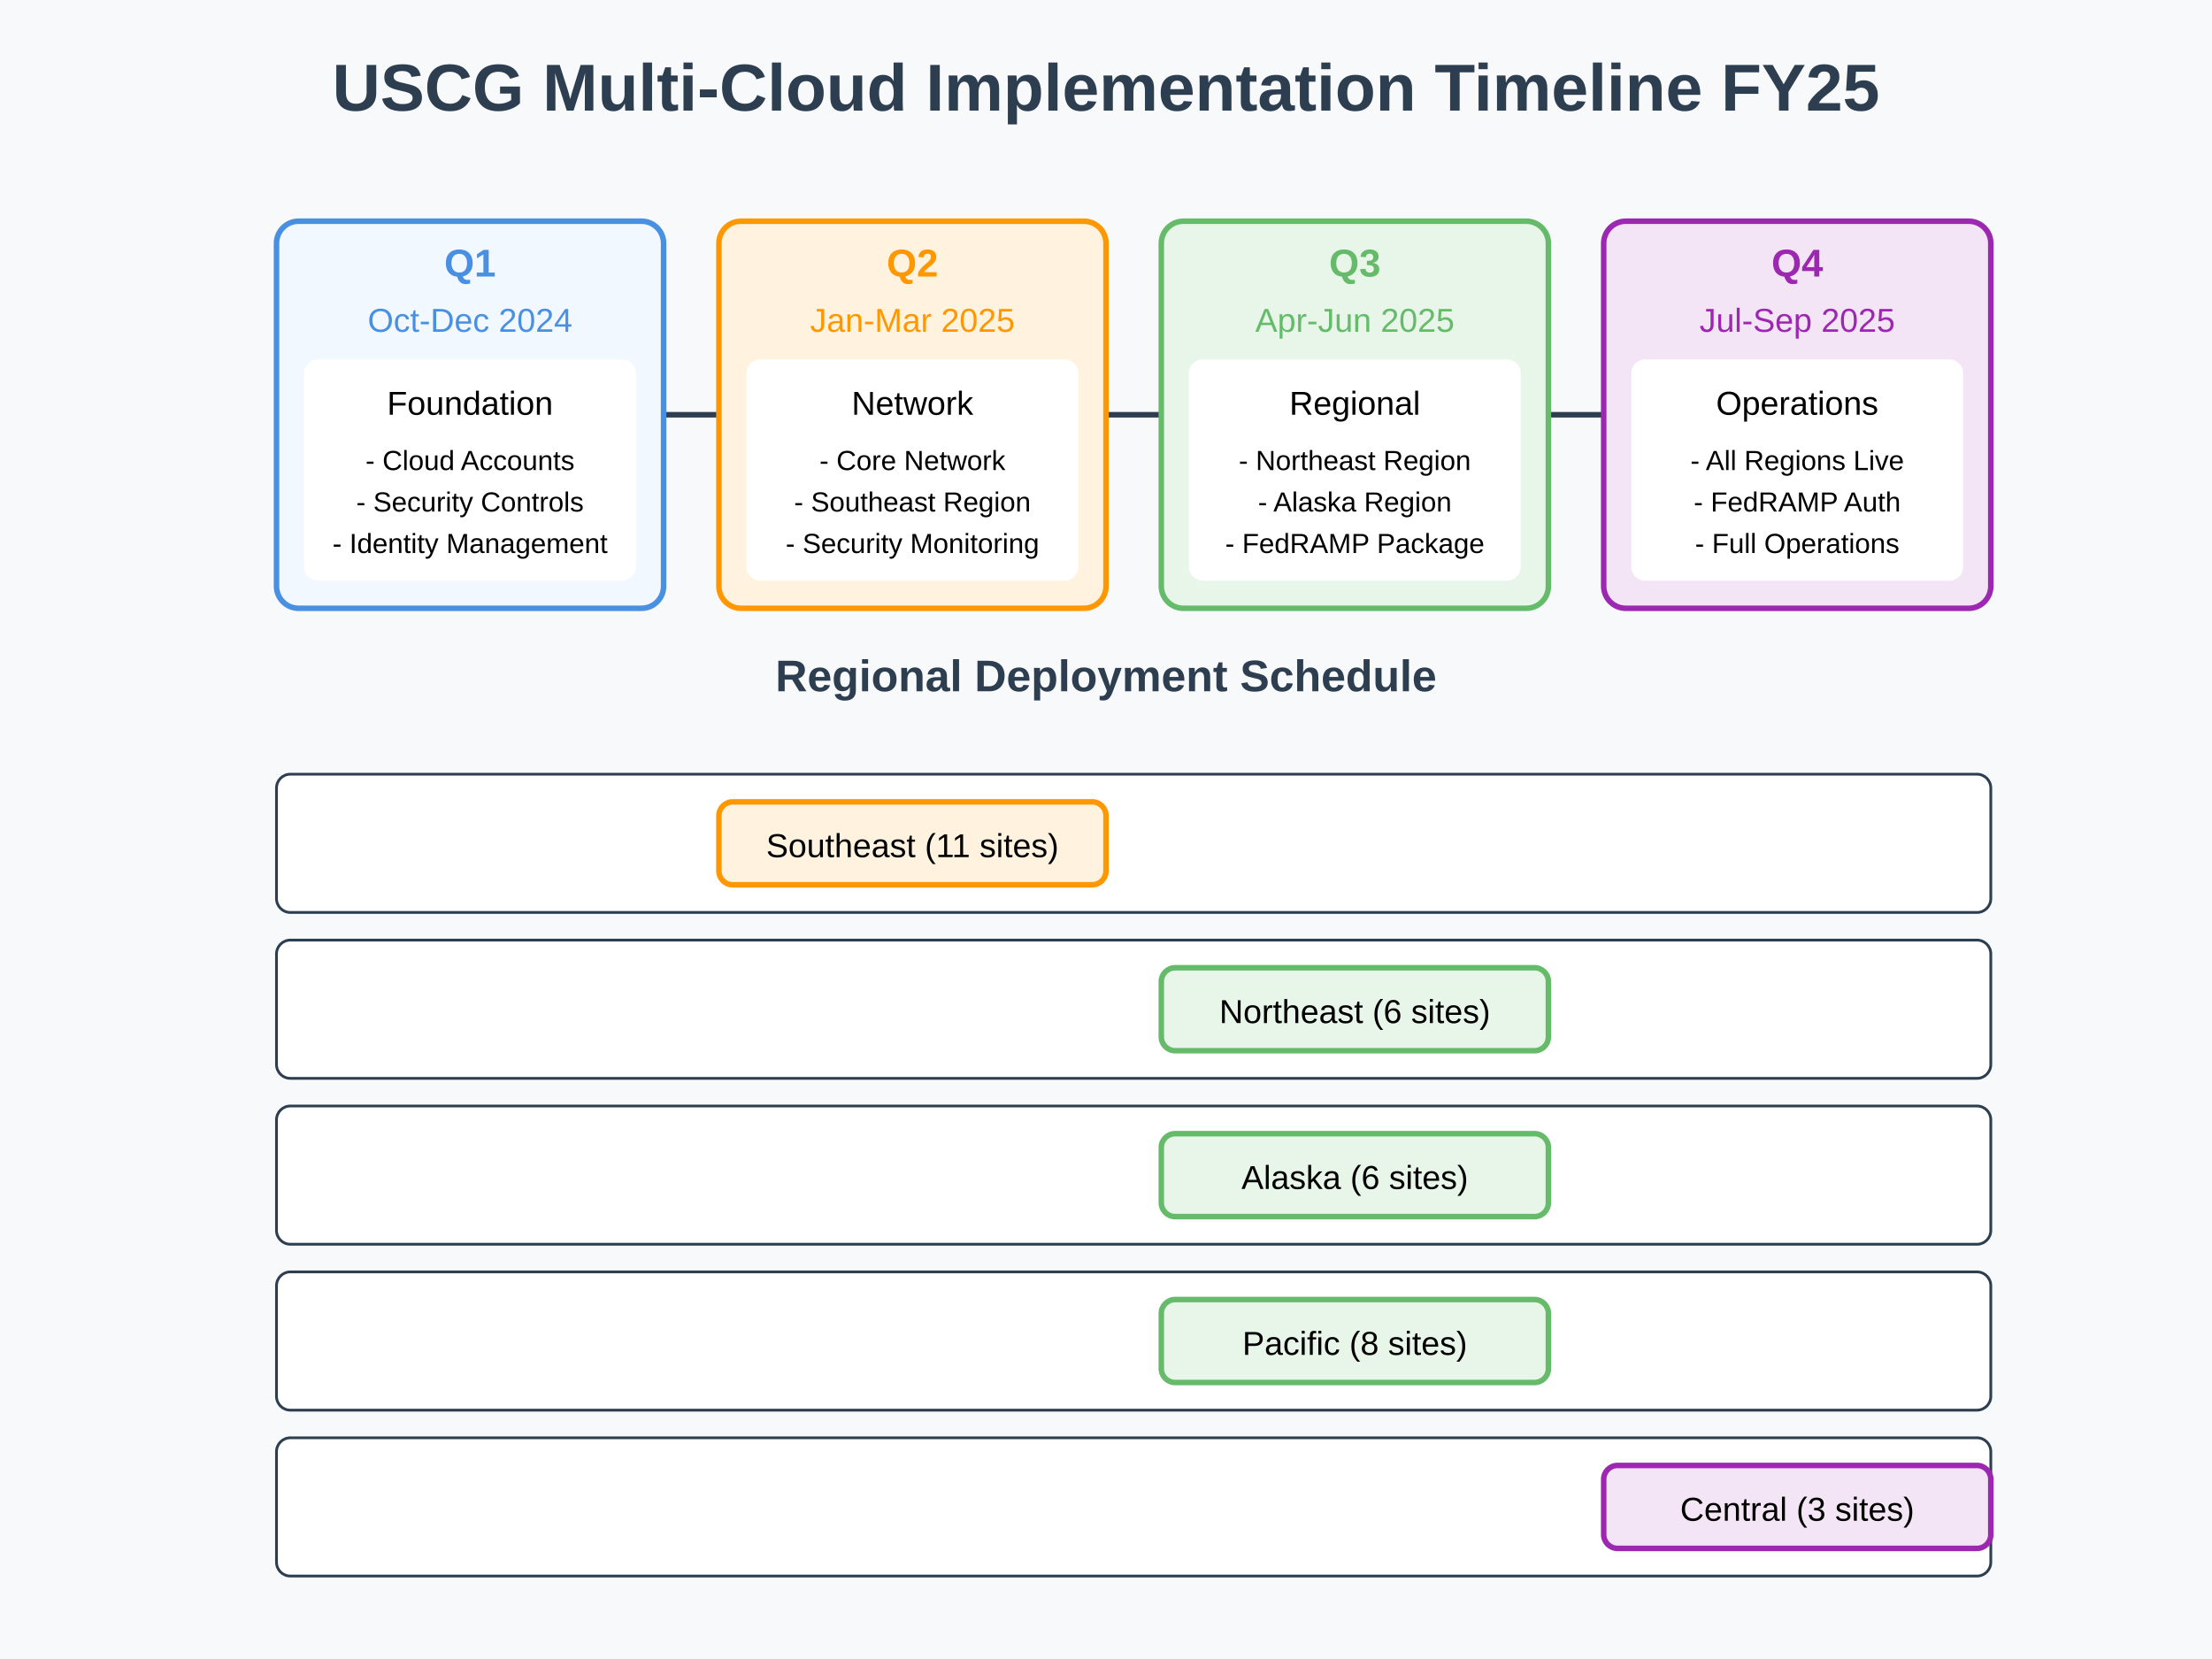
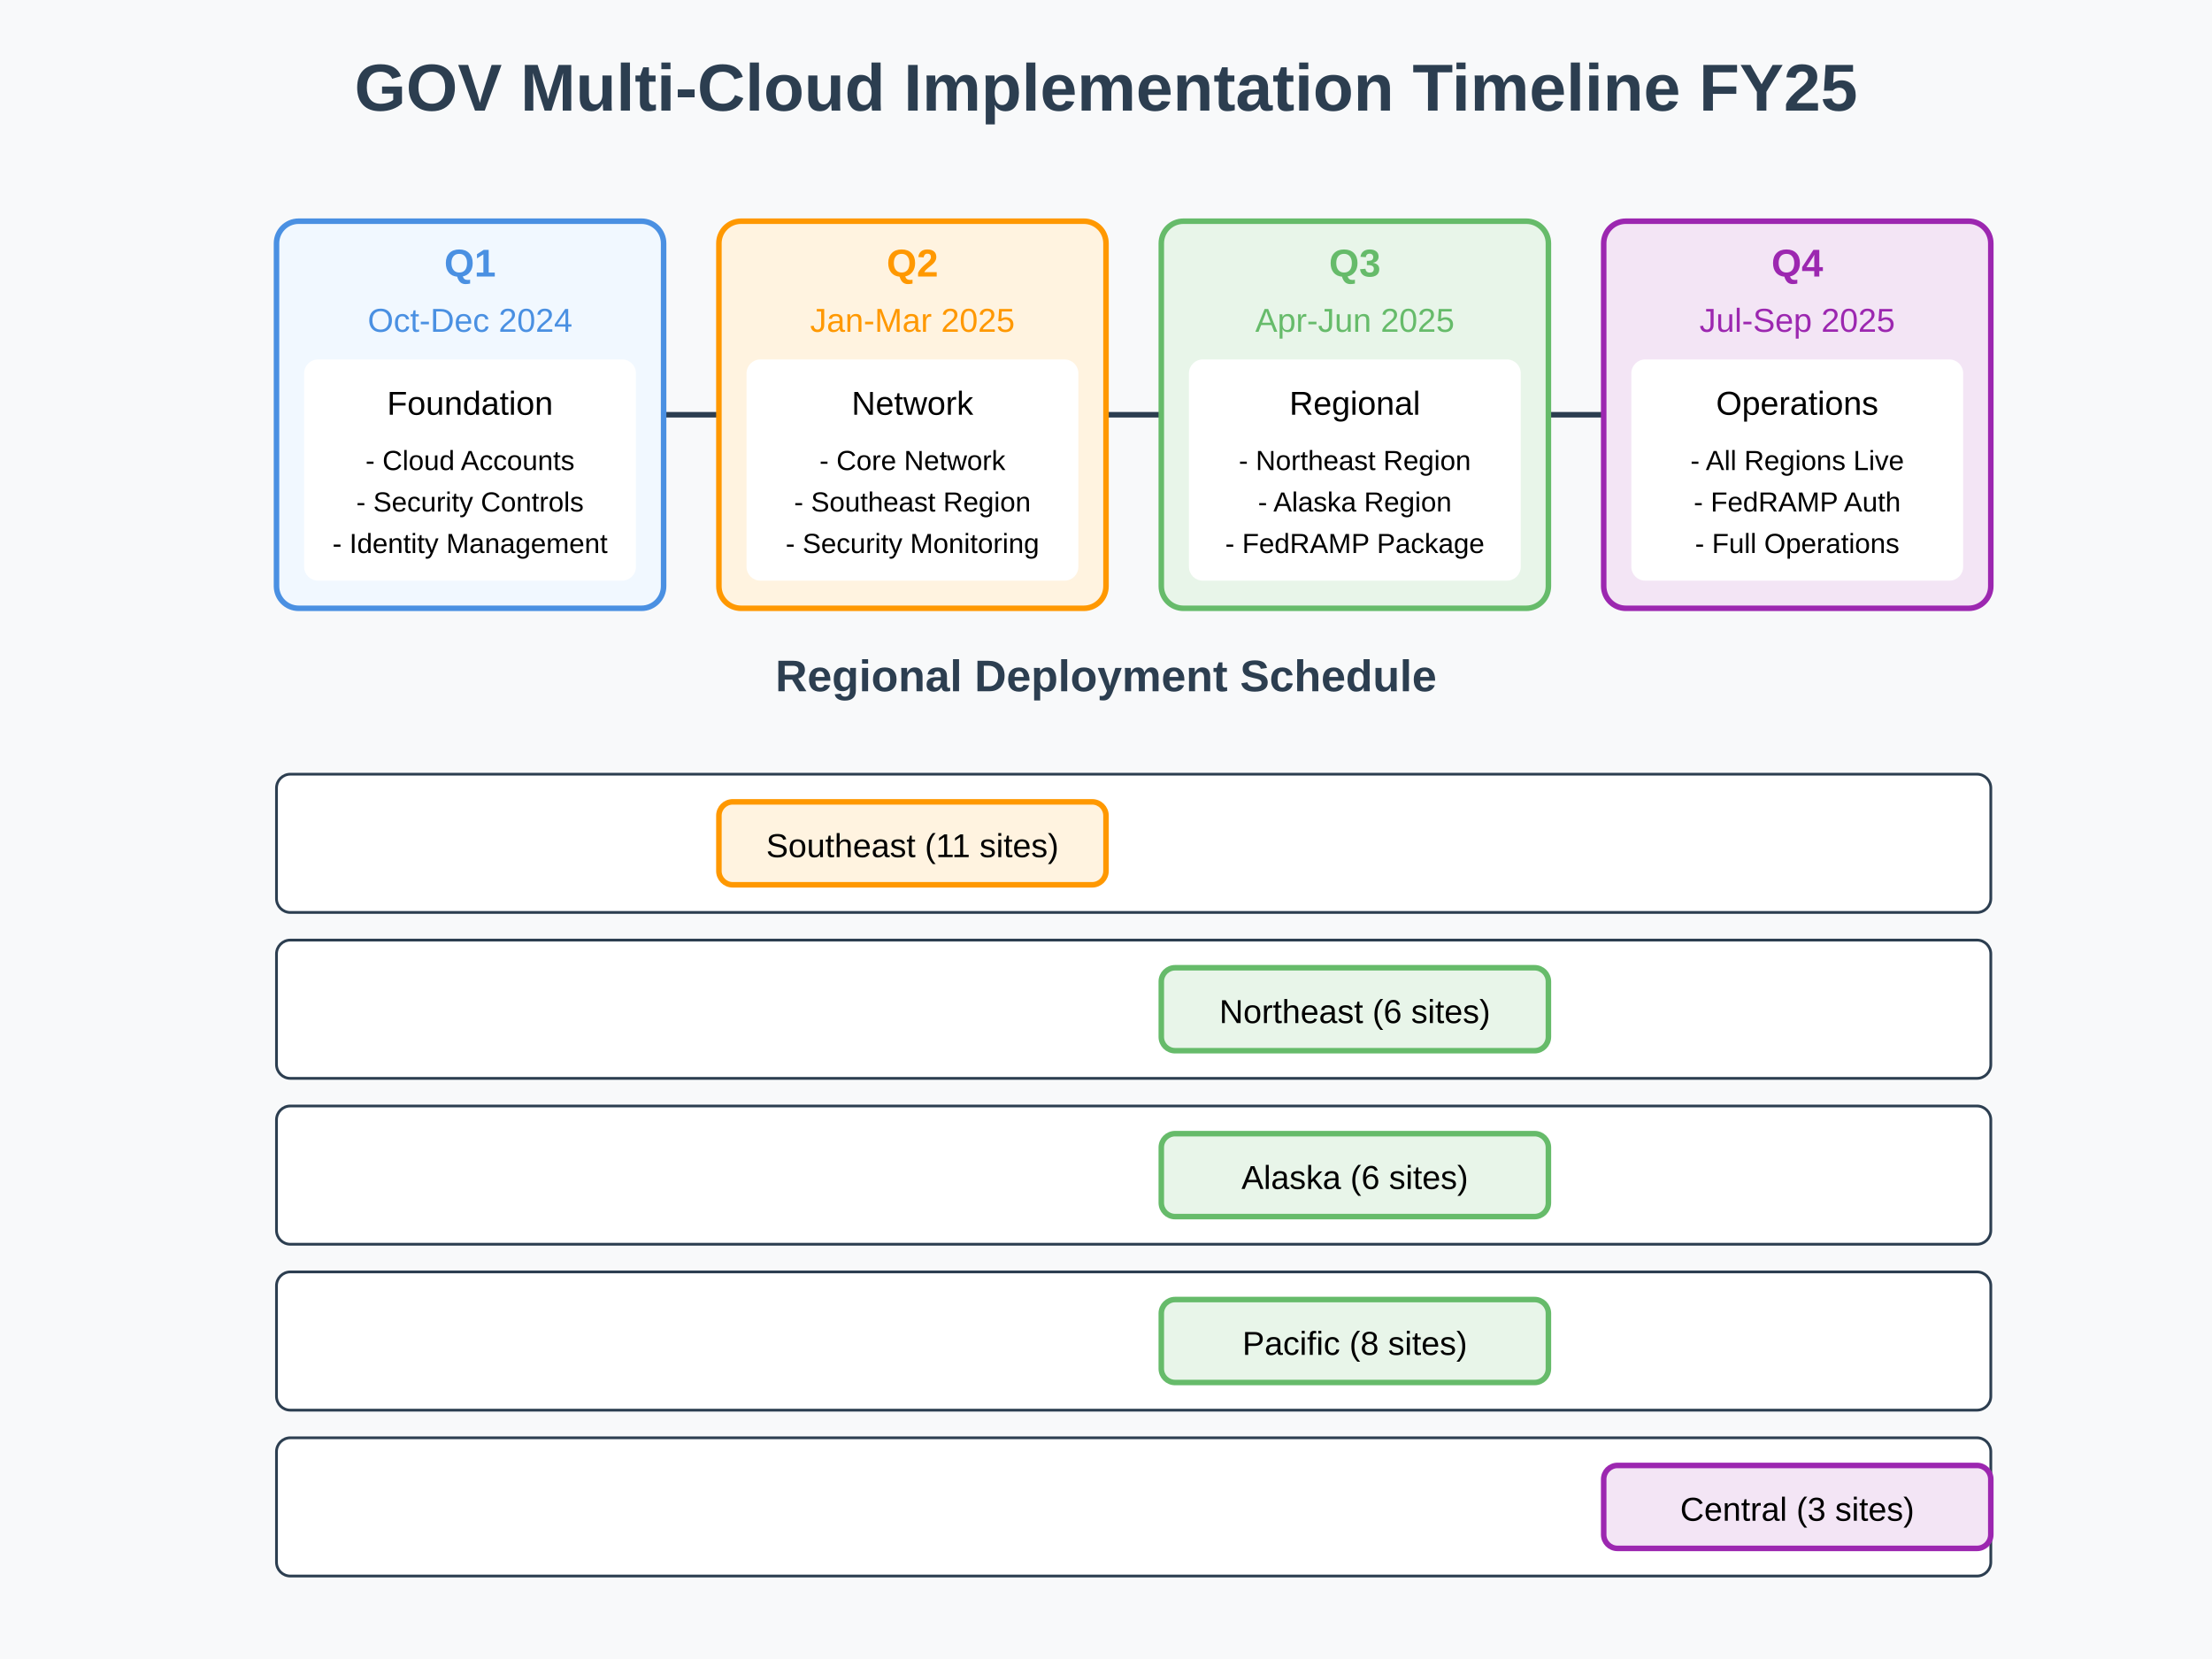
<svg xmlns="http://www.w3.org/2000/svg" width="800" height="600" version="1.1">
  <rect width="800" height="600" fill="#f8f9fa" />
  <text x="400" y="40" text-anchor="middle" font-family="Arial" font-size="24" font-weight="bold" fill="#2c3e50">
-         USCG Multi-Cloud Implementation Timeline FY25
+         GOV Multi-Cloud Implementation Timeline FY25
    </text>
  <line x1="100" y1="150" x2="700" y2="150" stroke="#2c3e50" stroke-width="2" />
  <rect x="100" y="80" width="140" height="140" rx="8" fill="#f1f8ff" stroke="#4a90e2" stroke-width="2" />
  <text x="170" y="100" text-anchor="middle" font-family="Arial" font-size="14" font-weight="bold" fill="#4a90e2">Q1</text>
  <text x="170" y="120" text-anchor="middle" font-family="Arial" font-size="12" fill="#4a90e2">Oct-Dec 2024</text>
  <rect x="110" y="130" width="120" height="80" rx="5" fill="#fff" />
  <text x="170" y="150" text-anchor="middle" font-family="Arial" font-size="12">Foundation</text>
  <text x="170" y="170" text-anchor="middle" font-family="Arial" font-size="10">- Cloud Accounts</text>
  <text x="170" y="185" text-anchor="middle" font-family="Arial" font-size="10">- Security Controls</text>
  <text x="170" y="200" text-anchor="middle" font-family="Arial" font-size="10">- Identity Management</text>
  <rect x="260" y="80" width="140" height="140" rx="8" fill="#fff3e0" stroke="#ff9800" stroke-width="2" />
  <text x="330" y="100" text-anchor="middle" font-family="Arial" font-size="14" font-weight="bold" fill="#ff9800">Q2</text>
  <text x="330" y="120" text-anchor="middle" font-family="Arial" font-size="12" fill="#ff9800">Jan-Mar 2025</text>
  <rect x="270" y="130" width="120" height="80" rx="5" fill="#fff" />
  <text x="330" y="150" text-anchor="middle" font-family="Arial" font-size="12">Network</text>
  <text x="330" y="170" text-anchor="middle" font-family="Arial" font-size="10">- Core Network</text>
  <text x="330" y="185" text-anchor="middle" font-family="Arial" font-size="10">- Southeast Region</text>
  <text x="330" y="200" text-anchor="middle" font-family="Arial" font-size="10">- Security Monitoring</text>
  <rect x="420" y="80" width="140" height="140" rx="8" fill="#e8f5e9" stroke="#66bb6a" stroke-width="2" />
  <text x="490" y="100" text-anchor="middle" font-family="Arial" font-size="14" font-weight="bold" fill="#66bb6a">Q3</text>
  <text x="490" y="120" text-anchor="middle" font-family="Arial" font-size="12" fill="#66bb6a">Apr-Jun 2025</text>
  <rect x="430" y="130" width="120" height="80" rx="5" fill="#fff" />
  <text x="490" y="150" text-anchor="middle" font-family="Arial" font-size="12">Regional</text>
  <text x="490" y="170" text-anchor="middle" font-family="Arial" font-size="10">- Northeast Region</text>
  <text x="490" y="185" text-anchor="middle" font-family="Arial" font-size="10">- Alaska Region</text>
  <text x="490" y="200" text-anchor="middle" font-family="Arial" font-size="10">- FedRAMP Package</text>
  <rect x="580" y="80" width="140" height="140" rx="8" fill="#f3e5f5" stroke="#9c27b0" stroke-width="2" />
  <text x="650" y="100" text-anchor="middle" font-family="Arial" font-size="14" font-weight="bold" fill="#9c27b0">Q4</text>
  <text x="650" y="120" text-anchor="middle" font-family="Arial" font-size="12" fill="#9c27b0">Jul-Sep 2025</text>
  <rect x="590" y="130" width="120" height="80" rx="5" fill="#fff" />
  <text x="650" y="150" text-anchor="middle" font-family="Arial" font-size="12">Operations</text>
  <text x="650" y="170" text-anchor="middle" font-family="Arial" font-size="10">- All Regions Live</text>
  <text x="650" y="185" text-anchor="middle" font-family="Arial" font-size="10">- FedRAMP Auth</text>
  <text x="650" y="200" text-anchor="middle" font-family="Arial" font-size="10">- Full Operations</text>
  <text x="400" y="250" text-anchor="middle" font-family="Arial" font-size="16" font-weight="bold" fill="#2c3e50">
        Regional Deployment Schedule
    </text>
  <rect x="100" y="280" width="620" height="50" rx="5" fill="#fff" stroke="#2c3e50" stroke-width="1" />
  <rect x="260" y="290" width="140" height="30" rx="5" fill="#fff3e0" stroke="#ff9800" stroke-width="2" />
  <text x="330" y="310" text-anchor="middle" font-family="Arial" font-size="12">Southeast (11 sites)</text>
  <rect x="100" y="340" width="620" height="50" rx="5" fill="#fff" stroke="#2c3e50" stroke-width="1" />
  <rect x="420" y="350" width="140" height="30" rx="5" fill="#e8f5e9" stroke="#66bb6a" stroke-width="2" />
  <text x="490" y="370" text-anchor="middle" font-family="Arial" font-size="12">Northeast (6 sites)</text>
  <rect x="100" y="400" width="620" height="50" rx="5" fill="#fff" stroke="#2c3e50" stroke-width="1" />
  <rect x="420" y="410" width="140" height="30" rx="5" fill="#e8f5e9" stroke="#66bb6a" stroke-width="2" />
  <text x="490" y="430" text-anchor="middle" font-family="Arial" font-size="12">Alaska (6 sites)</text>
  <rect x="100" y="460" width="620" height="50" rx="5" fill="#fff" stroke="#2c3e50" stroke-width="1" />
  <rect x="420" y="470" width="140" height="30" rx="5" fill="#e8f5e9" stroke="#66bb6a" stroke-width="2" />
  <text x="490" y="490" text-anchor="middle" font-family="Arial" font-size="12">Pacific (8 sites)</text>
  <rect x="100" y="520" width="620" height="50" rx="5" fill="#fff" stroke="#2c3e50" stroke-width="1" />
  <rect x="580" y="530" width="140" height="30" rx="5" fill="#f3e5f5" stroke="#9c27b0" stroke-width="2" />
  <text x="650" y="550" text-anchor="middle" font-family="Arial" font-size="12">Central (3 sites)</text>
</svg>
